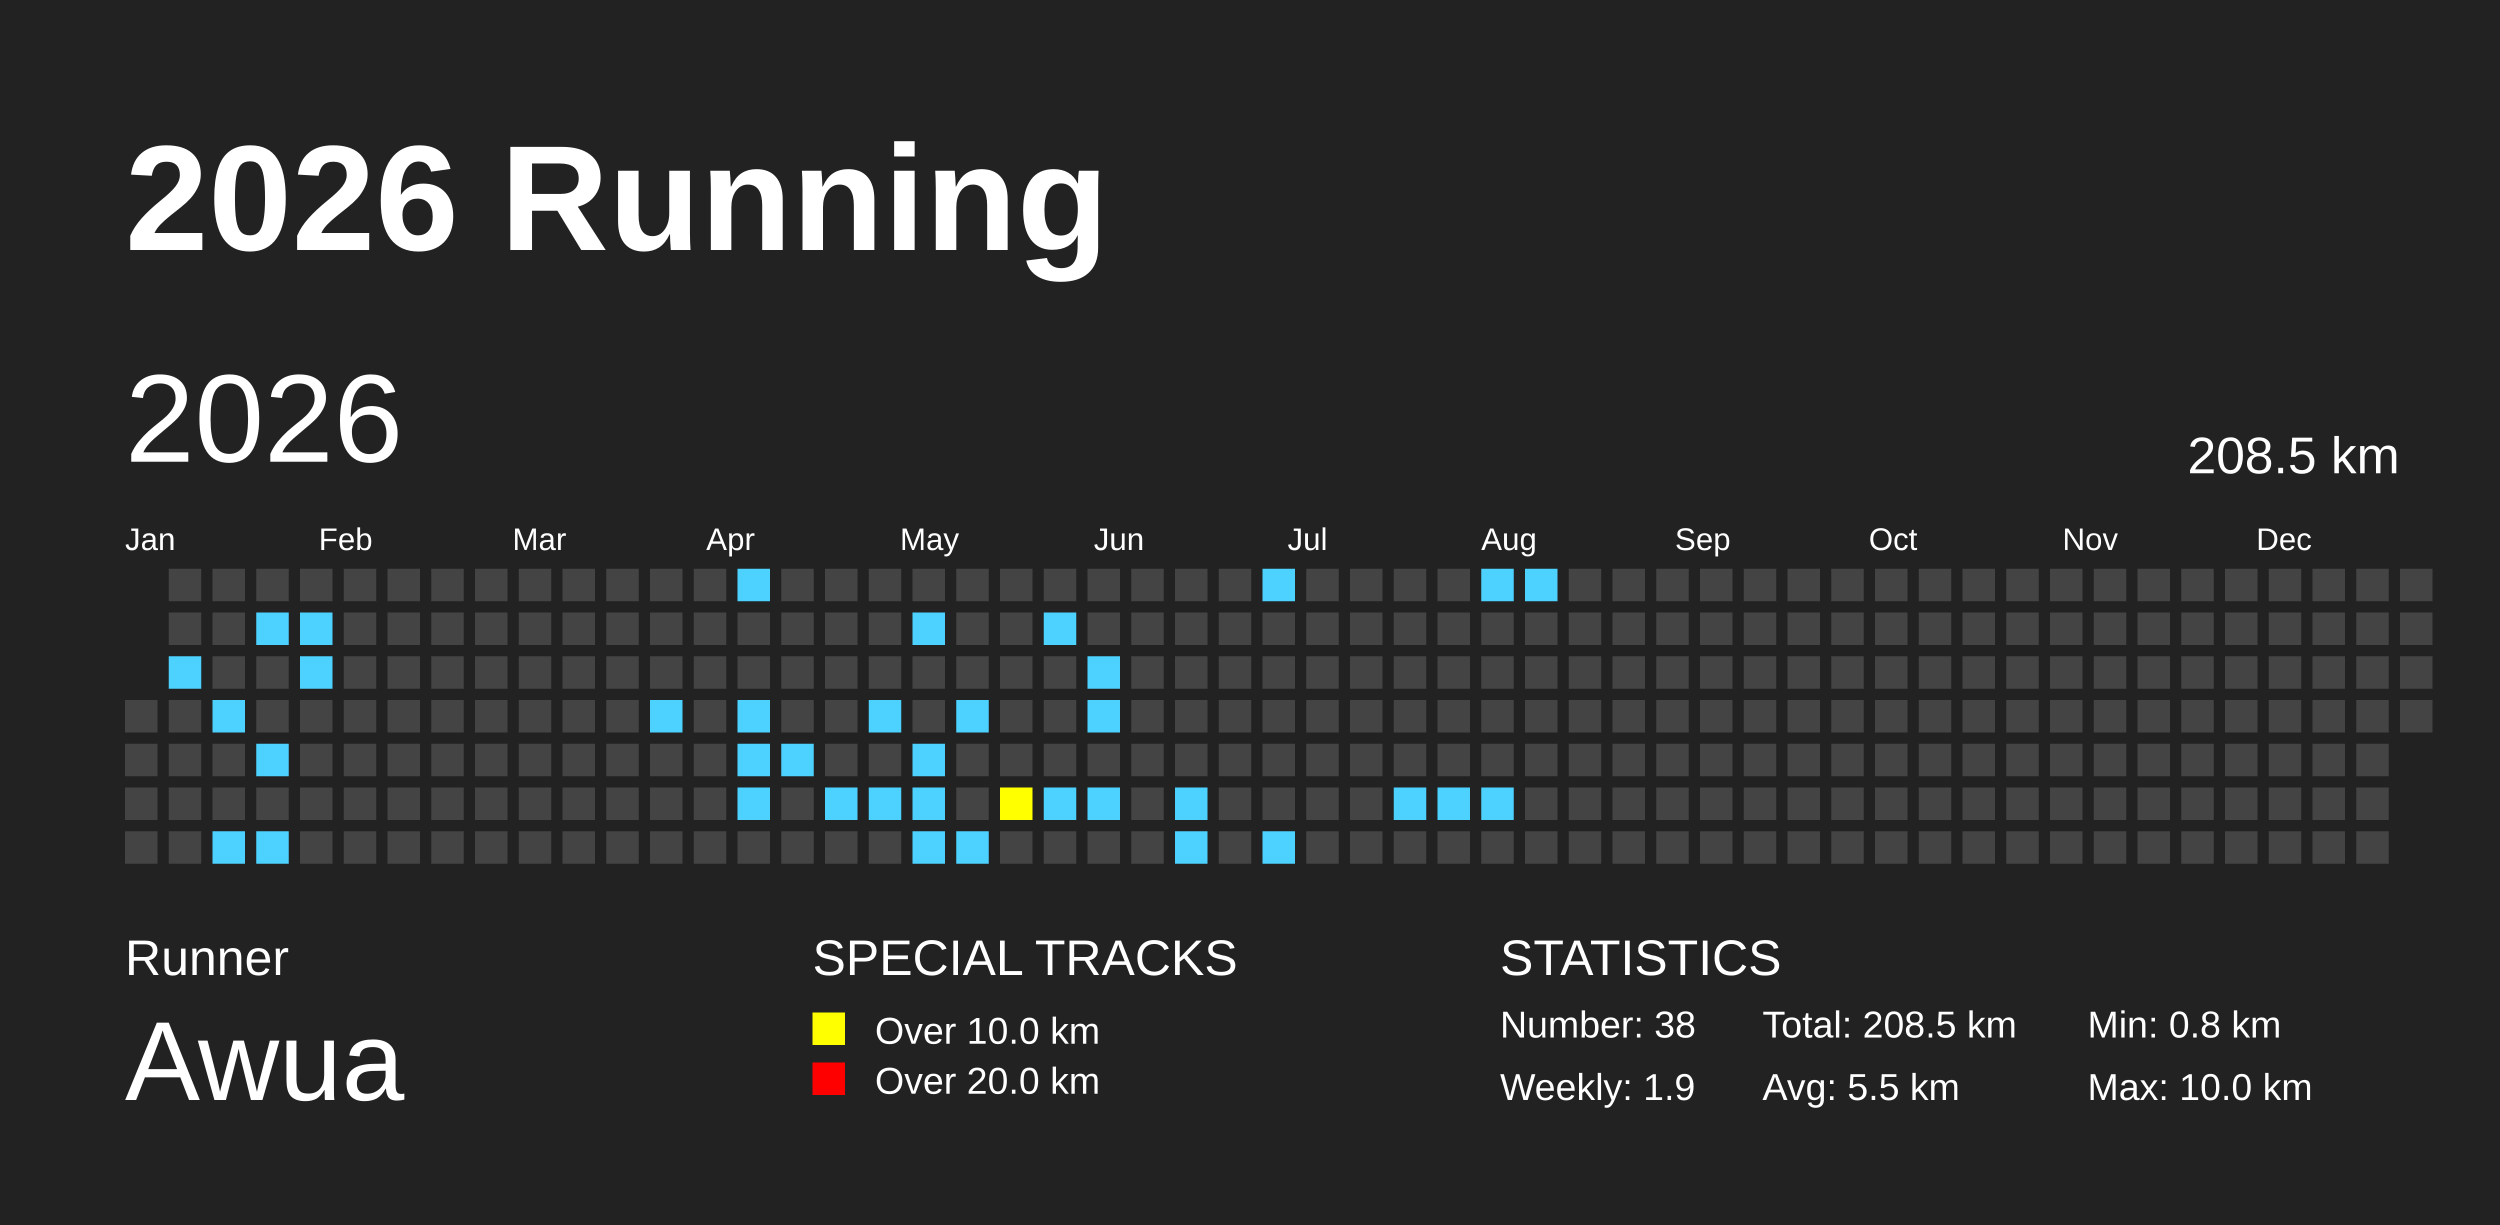
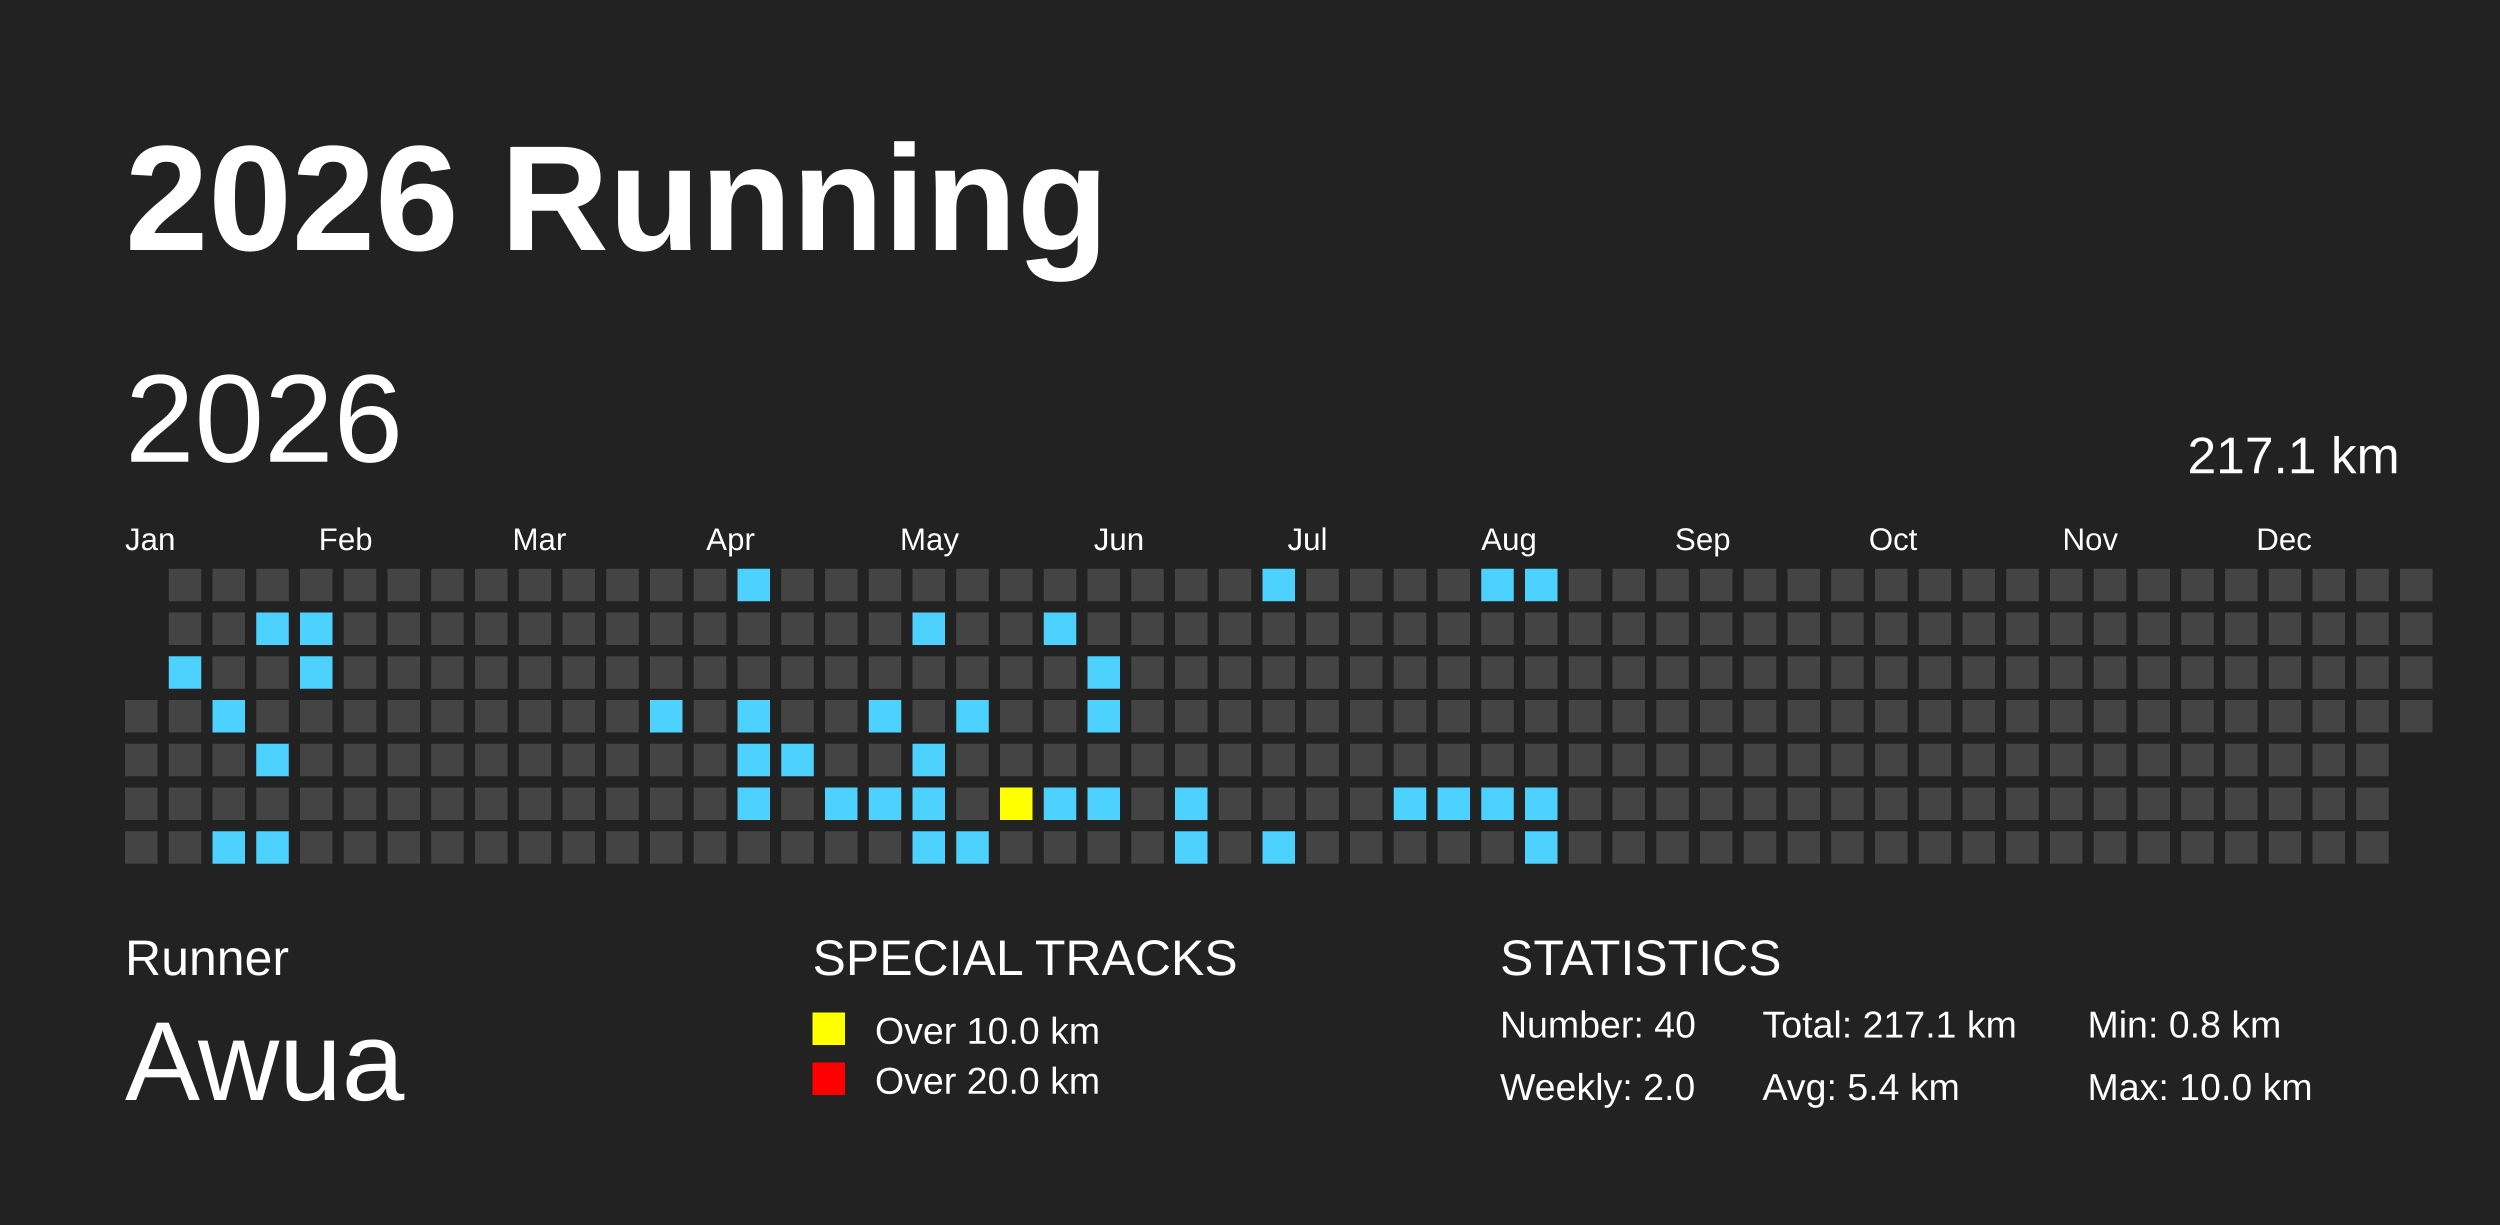
<svg xmlns="http://www.w3.org/2000/svg" baseProfile="full" height="98mm" version="1.1" viewBox="0,0,200,98" width="200mm">
  <defs />
  <rect fill="#222222" height="98" width="200" x="0" y="0" />
  <text fill="#FFFFFF" style="font-size:12px; font-family:Arial; font-weight:bold;" x="10" y="20">2026 Running</text>
  <text fill="#FFFFFF" style="font-size:4px; font-family:Arial" x="10" y="78">Runner</text>
  <text fill="#FFFFFF" style="font-size:9px; font-family:Arial" x="10" y="88">Awua</text>
  <text fill="#FFFFFF" style="font-size:4px; font-family:Arial" x="65" y="78">SPECIAL TRACKS</text>
  <rect fill="yellow" height="2.6" width="2.6" x="65" y="81" />
  <text fill="#FFFFFF" style="font-size:3px; font-family:Arial" x="70" y="83.5">Over 10.0 km</text>
  <rect fill="red" height="2.6" width="2.6" x="65" y="85" />
  <text fill="#FFFFFF" style="font-size:3px; font-family:Arial" x="70" y="87.5">Over 20.0 km</text>
  <text fill="#FFFFFF" style="font-size:4px; font-family:Arial" x="120" y="78">STATISTICS</text>
-   <text fill="#FFFFFF" style="font-size:3px; font-family:Arial" x="120" y="83">Number: 38</text>
-   <text fill="#FFFFFF" style="font-size:3px; font-family:Arial" x="120" y="88">Weekly: 1.9</text>
-   <text fill="#FFFFFF" style="font-size:3px; font-family:Arial" x="141" y="83">Total: 208.5 km</text>
-   <text fill="#FFFFFF" style="font-size:3px; font-family:Arial" x="141" y="88">Avg: 5.5 km</text>
+   <text fill="#FFFFFF" style="font-size:3px; font-family:Arial" x="120" y="83">Number: 40</text>
+   <text fill="#FFFFFF" style="font-size:3px; font-family:Arial" x="120" y="88">Weekly: 2.0</text>
+   <text fill="#FFFFFF" style="font-size:3px; font-family:Arial" x="141" y="83">Total: 217.1 km</text>
+   <text fill="#FFFFFF" style="font-size:3px; font-family:Arial" x="141" y="88">Avg: 5.4 km</text>
  <text fill="#FFFFFF" style="font-size:3px; font-family:Arial" x="167" y="83">Min: 0.8 km</text>
  <text fill="#FFFFFF" style="font-size:3px; font-family:Arial" x="167" y="88">Max: 10.0 km</text>
  <text dominant-baseline="hanging" fill="#FFFFFF" style="font-size:10.0px; font-family:Arial;" x="10" y="30">2026</text>
-   <text dominant-baseline="hanging" fill="#FFFFFF" style="font-size:4.125px; font-family:Arial;" x="175" y="35">208.5 km</text>
+   <text dominant-baseline="hanging" fill="#FFFFFF" style="font-size:4.125px; font-family:Arial;" x="175" y="35">217.1 km</text>
  <text fill="#FFFFFF" style="font-size:2.5px; font-family:Arial" x="10.0" y="44">Jan</text>
  <text fill="#FFFFFF" style="font-size:2.5px; font-family:Arial" x="25.5" y="44">Feb</text>
  <text fill="#FFFFFF" style="font-size:2.5px; font-family:Arial" x="41.0" y="44">Mar</text>
  <text fill="#FFFFFF" style="font-size:2.5px; font-family:Arial" x="56.5" y="44">Apr</text>
  <text fill="#FFFFFF" style="font-size:2.5px; font-family:Arial" x="72.0" y="44">May</text>
  <text fill="#FFFFFF" style="font-size:2.5px; font-family:Arial" x="87.5" y="44">Jun</text>
  <text fill="#FFFFFF" style="font-size:2.5px; font-family:Arial" x="103.0" y="44">Jul</text>
  <text fill="#FFFFFF" style="font-size:2.5px; font-family:Arial" x="118.5" y="44">Aug</text>
  <text fill="#FFFFFF" style="font-size:2.5px; font-family:Arial" x="134.0" y="44">Sep</text>
  <text fill="#FFFFFF" style="font-size:2.5px; font-family:Arial" x="149.5" y="44">Oct</text>
  <text fill="#FFFFFF" style="font-size:2.5px; font-family:Arial" x="165.0" y="44">Nov</text>
  <text fill="#FFFFFF" style="font-size:2.5px; font-family:Arial" x="180.5" y="44">Dec</text>
  <rect fill="#444444" height="2.6" width="2.6" x="10.0" y="56.0" />
  <rect fill="#444444" height="2.6" width="2.6" x="10.0" y="59.5" />
  <rect fill="#444444" height="2.6" width="2.6" x="10.0" y="63.0" />
  <rect fill="#444444" height="2.6" width="2.6" x="10.0" y="66.5" />
  <rect fill="#444444" height="2.6" width="2.6" x="13.5" y="45.5" />
  <rect fill="#444444" height="2.6" width="2.6" x="13.5" y="49.0" />
  <rect fill="#4DD2FF" height="2.6" width="2.6" x="13.5" y="52.5" />
  <rect fill="#444444" height="2.6" width="2.6" x="13.5" y="56.0" />
  <rect fill="#444444" height="2.6" width="2.6" x="13.5" y="59.5" />
  <rect fill="#444444" height="2.6" width="2.6" x="13.5" y="63.0" />
  <rect fill="#444444" height="2.6" width="2.6" x="13.5" y="66.5" />
  <rect fill="#444444" height="2.6" width="2.6" x="17.0" y="45.5" />
  <rect fill="#444444" height="2.6" width="2.6" x="17.0" y="49.0" />
  <rect fill="#444444" height="2.6" width="2.6" x="17.0" y="52.5" />
  <rect fill="#4DD2FF" height="2.6" width="2.6" x="17.0" y="56.0" />
  <rect fill="#444444" height="2.6" width="2.6" x="17.0" y="59.5" />
  <rect fill="#444444" height="2.6" width="2.6" x="17.0" y="63.0" />
  <rect fill="#4DD2FF" height="2.6" width="2.6" x="17.0" y="66.5" />
  <rect fill="#444444" height="2.6" width="2.6" x="20.5" y="45.5" />
  <rect fill="#4DD2FF" height="2.6" width="2.6" x="20.5" y="49.0" />
  <rect fill="#444444" height="2.6" width="2.6" x="20.5" y="52.5" />
  <rect fill="#444444" height="2.6" width="2.6" x="20.5" y="56.0" />
  <rect fill="#4DD2FF" height="2.6" width="2.6" x="20.5" y="59.5" />
  <rect fill="#444444" height="2.6" width="2.6" x="20.5" y="63.0" />
  <rect fill="#4DD2FF" height="2.6" width="2.6" x="20.5" y="66.5" />
  <rect fill="#444444" height="2.6" width="2.6" x="24.0" y="45.5" />
  <rect fill="#4DD2FF" height="2.6" width="2.6" x="24.0" y="49.0" />
  <rect fill="#4DD2FF" height="2.6" width="2.6" x="24.0" y="52.5" />
  <rect fill="#444444" height="2.6" width="2.6" x="24.0" y="56.0" />
  <rect fill="#444444" height="2.6" width="2.6" x="24.0" y="59.5" />
  <rect fill="#444444" height="2.6" width="2.6" x="24.0" y="63.0" />
  <rect fill="#444444" height="2.6" width="2.6" x="24.0" y="66.5" />
  <rect fill="#444444" height="2.6" width="2.6" x="27.5" y="45.5" />
  <rect fill="#444444" height="2.6" width="2.6" x="27.5" y="49.0" />
  <rect fill="#444444" height="2.6" width="2.6" x="27.5" y="52.5" />
  <rect fill="#444444" height="2.6" width="2.6" x="27.5" y="56.0" />
  <rect fill="#444444" height="2.6" width="2.6" x="27.5" y="59.5" />
  <rect fill="#444444" height="2.6" width="2.6" x="27.5" y="63.0" />
  <rect fill="#444444" height="2.6" width="2.6" x="27.5" y="66.5" />
  <rect fill="#444444" height="2.6" width="2.6" x="31.0" y="45.5" />
  <rect fill="#444444" height="2.6" width="2.6" x="31.0" y="49.0" />
  <rect fill="#444444" height="2.6" width="2.6" x="31.0" y="52.5" />
  <rect fill="#444444" height="2.6" width="2.6" x="31.0" y="56.0" />
  <rect fill="#444444" height="2.6" width="2.6" x="31.0" y="59.5" />
  <rect fill="#444444" height="2.6" width="2.6" x="31.0" y="63.0" />
  <rect fill="#444444" height="2.6" width="2.6" x="31.0" y="66.5" />
  <rect fill="#444444" height="2.6" width="2.6" x="34.5" y="45.5" />
  <rect fill="#444444" height="2.6" width="2.6" x="34.5" y="49.0" />
  <rect fill="#444444" height="2.6" width="2.6" x="34.5" y="52.5" />
  <rect fill="#444444" height="2.6" width="2.6" x="34.5" y="56.0" />
  <rect fill="#444444" height="2.6" width="2.6" x="34.5" y="59.5" />
  <rect fill="#444444" height="2.6" width="2.6" x="34.5" y="63.0" />
  <rect fill="#444444" height="2.6" width="2.6" x="34.5" y="66.5" />
  <rect fill="#444444" height="2.6" width="2.6" x="38.0" y="45.5" />
  <rect fill="#444444" height="2.6" width="2.6" x="38.0" y="49.0" />
  <rect fill="#444444" height="2.6" width="2.6" x="38.0" y="52.5" />
  <rect fill="#444444" height="2.6" width="2.6" x="38.0" y="56.0" />
  <rect fill="#444444" height="2.6" width="2.6" x="38.0" y="59.5" />
  <rect fill="#444444" height="2.6" width="2.6" x="38.0" y="63.0" />
  <rect fill="#444444" height="2.6" width="2.6" x="38.0" y="66.5" />
  <rect fill="#444444" height="2.6" width="2.6" x="41.5" y="45.5" />
  <rect fill="#444444" height="2.6" width="2.6" x="41.5" y="49.0" />
  <rect fill="#444444" height="2.6" width="2.6" x="41.5" y="52.5" />
  <rect fill="#444444" height="2.6" width="2.6" x="41.5" y="56.0" />
  <rect fill="#444444" height="2.6" width="2.6" x="41.5" y="59.5" />
  <rect fill="#444444" height="2.6" width="2.6" x="41.5" y="63.0" />
  <rect fill="#444444" height="2.6" width="2.6" x="41.5" y="66.5" />
  <rect fill="#444444" height="2.6" width="2.6" x="45.0" y="45.5" />
  <rect fill="#444444" height="2.6" width="2.6" x="45.0" y="49.0" />
  <rect fill="#444444" height="2.6" width="2.6" x="45.0" y="52.5" />
  <rect fill="#444444" height="2.6" width="2.6" x="45.0" y="56.0" />
  <rect fill="#444444" height="2.6" width="2.6" x="45.0" y="59.5" />
  <rect fill="#444444" height="2.6" width="2.6" x="45.0" y="63.0" />
  <rect fill="#444444" height="2.6" width="2.6" x="45.0" y="66.5" />
  <rect fill="#444444" height="2.6" width="2.6" x="48.5" y="45.5" />
  <rect fill="#444444" height="2.6" width="2.6" x="48.5" y="49.0" />
  <rect fill="#444444" height="2.6" width="2.6" x="48.5" y="52.5" />
  <rect fill="#444444" height="2.6" width="2.6" x="48.5" y="56.0" />
  <rect fill="#444444" height="2.6" width="2.6" x="48.5" y="59.5" />
  <rect fill="#444444" height="2.6" width="2.6" x="48.5" y="63.0" />
  <rect fill="#444444" height="2.6" width="2.6" x="48.5" y="66.5" />
  <rect fill="#444444" height="2.6" width="2.6" x="52.0" y="45.5" />
  <rect fill="#444444" height="2.6" width="2.6" x="52.0" y="49.0" />
  <rect fill="#444444" height="2.6" width="2.6" x="52.0" y="52.5" />
  <rect fill="#4DD2FF" height="2.6" width="2.6" x="52.0" y="56.0" />
  <rect fill="#444444" height="2.6" width="2.6" x="52.0" y="59.5" />
  <rect fill="#444444" height="2.6" width="2.6" x="52.0" y="63.0" />
  <rect fill="#444444" height="2.6" width="2.6" x="52.0" y="66.5" />
  <rect fill="#444444" height="2.6" width="2.6" x="55.5" y="45.5" />
  <rect fill="#444444" height="2.6" width="2.6" x="55.5" y="49.0" />
  <rect fill="#444444" height="2.6" width="2.6" x="55.5" y="52.5" />
  <rect fill="#444444" height="2.6" width="2.6" x="55.5" y="56.0" />
  <rect fill="#444444" height="2.6" width="2.6" x="55.5" y="59.5" />
  <rect fill="#444444" height="2.6" width="2.6" x="55.5" y="63.0" />
  <rect fill="#444444" height="2.6" width="2.6" x="55.5" y="66.5" />
  <rect fill="#4DD2FF" height="2.6" width="2.6" x="59.0" y="45.5" />
  <rect fill="#444444" height="2.6" width="2.6" x="59.0" y="49.0" />
  <rect fill="#444444" height="2.6" width="2.6" x="59.0" y="52.5" />
  <rect fill="#4DD2FF" height="2.6" width="2.6" x="59.0" y="56.0" />
  <rect fill="#4DD2FF" height="2.6" width="2.6" x="59.0" y="59.5" />
  <rect fill="#4DD2FF" height="2.6" width="2.6" x="59.0" y="63.0" />
  <rect fill="#444444" height="2.6" width="2.6" x="59.0" y="66.5" />
  <rect fill="#444444" height="2.6" width="2.6" x="62.5" y="45.5" />
  <rect fill="#444444" height="2.6" width="2.6" x="62.5" y="49.0" />
  <rect fill="#444444" height="2.6" width="2.6" x="62.5" y="52.5" />
  <rect fill="#444444" height="2.6" width="2.6" x="62.5" y="56.0" />
  <rect fill="#4DD2FF" height="2.6" width="2.6" x="62.5" y="59.5" />
  <rect fill="#444444" height="2.6" width="2.6" x="62.5" y="63.0" />
  <rect fill="#444444" height="2.6" width="2.6" x="62.5" y="66.5" />
  <rect fill="#444444" height="2.6" width="2.6" x="66.0" y="45.5" />
  <rect fill="#444444" height="2.6" width="2.6" x="66.0" y="49.0" />
  <rect fill="#444444" height="2.6" width="2.6" x="66.0" y="52.5" />
  <rect fill="#444444" height="2.6" width="2.6" x="66.0" y="56.0" />
  <rect fill="#444444" height="2.6" width="2.6" x="66.0" y="59.5" />
  <rect fill="#4DD2FF" height="2.6" width="2.6" x="66.0" y="63.0" />
  <rect fill="#444444" height="2.6" width="2.6" x="66.0" y="66.5" />
  <rect fill="#444444" height="2.6" width="2.6" x="69.5" y="45.5" />
  <rect fill="#444444" height="2.6" width="2.6" x="69.5" y="49.0" />
  <rect fill="#444444" height="2.6" width="2.6" x="69.5" y="52.5" />
  <rect fill="#4DD2FF" height="2.6" width="2.6" x="69.5" y="56.0" />
  <rect fill="#444444" height="2.6" width="2.6" x="69.5" y="59.5" />
  <rect fill="#4DD2FF" height="2.6" width="2.6" x="69.5" y="63.0" />
  <rect fill="#444444" height="2.6" width="2.6" x="69.5" y="66.5" />
  <rect fill="#444444" height="2.6" width="2.6" x="73.0" y="45.5" />
  <rect fill="#4DD2FF" height="2.6" width="2.6" x="73.0" y="49.0" />
  <rect fill="#444444" height="2.6" width="2.6" x="73.0" y="52.5" />
  <rect fill="#444444" height="2.6" width="2.6" x="73.0" y="56.0" />
  <rect fill="#4DD2FF" height="2.6" width="2.6" x="73.0" y="59.5" />
  <rect fill="#4DD2FF" height="2.6" width="2.6" x="73.0" y="63.0" />
  <rect fill="#4DD2FF" height="2.6" width="2.6" x="73.0" y="66.5" />
  <rect fill="#444444" height="2.6" width="2.6" x="76.5" y="45.5" />
  <rect fill="#444444" height="2.6" width="2.6" x="76.5" y="49.0" />
  <rect fill="#444444" height="2.6" width="2.6" x="76.5" y="52.5" />
  <rect fill="#4DD2FF" height="2.6" width="2.6" x="76.5" y="56.0" />
  <rect fill="#444444" height="2.6" width="2.6" x="76.5" y="59.5" />
  <rect fill="#444444" height="2.6" width="2.6" x="76.5" y="63.0" />
  <rect fill="#4DD2FF" height="2.6" width="2.6" x="76.5" y="66.5" />
  <rect fill="#444444" height="2.6" width="2.6" x="80.0" y="45.5" />
  <rect fill="#444444" height="2.6" width="2.6" x="80.0" y="49.0" />
  <rect fill="#444444" height="2.6" width="2.6" x="80.0" y="52.5" />
  <rect fill="#444444" height="2.6" width="2.6" x="80.0" y="56.0" />
  <rect fill="#444444" height="2.6" width="2.6" x="80.0" y="59.5" />
  <rect fill="yellow" height="2.6" width="2.6" x="80.0" y="63.0" />
  <rect fill="#444444" height="2.6" width="2.6" x="80.0" y="66.5" />
  <rect fill="#444444" height="2.6" width="2.6" x="83.5" y="45.5" />
  <rect fill="#4DD2FF" height="2.6" width="2.6" x="83.5" y="49.0" />
  <rect fill="#444444" height="2.6" width="2.6" x="83.5" y="52.5" />
  <rect fill="#444444" height="2.6" width="2.6" x="83.5" y="56.0" />
  <rect fill="#444444" height="2.6" width="2.6" x="83.5" y="59.5" />
  <rect fill="#4DD2FF" height="2.6" width="2.6" x="83.5" y="63.0" />
  <rect fill="#444444" height="2.6" width="2.6" x="83.5" y="66.5" />
  <rect fill="#444444" height="2.6" width="2.6" x="87.0" y="45.5" />
  <rect fill="#444444" height="2.6" width="2.6" x="87.0" y="49.0" />
  <rect fill="#4DD2FF" height="2.6" width="2.6" x="87.0" y="52.5" />
  <rect fill="#4DD2FF" height="2.6" width="2.6" x="87.0" y="56.0" />
  <rect fill="#444444" height="2.6" width="2.6" x="87.0" y="59.5" />
  <rect fill="#4DD2FF" height="2.6" width="2.6" x="87.0" y="63.0" />
  <rect fill="#444444" height="2.6" width="2.6" x="87.0" y="66.5" />
  <rect fill="#444444" height="2.6" width="2.6" x="90.5" y="45.5" />
  <rect fill="#444444" height="2.6" width="2.6" x="90.5" y="49.0" />
  <rect fill="#444444" height="2.6" width="2.6" x="90.5" y="52.5" />
  <rect fill="#444444" height="2.6" width="2.6" x="90.5" y="56.0" />
  <rect fill="#444444" height="2.6" width="2.6" x="90.5" y="59.5" />
  <rect fill="#444444" height="2.6" width="2.6" x="90.5" y="63.0" />
  <rect fill="#444444" height="2.6" width="2.6" x="90.5" y="66.5" />
  <rect fill="#444444" height="2.6" width="2.6" x="94.0" y="45.5" />
  <rect fill="#444444" height="2.6" width="2.6" x="94.0" y="49.0" />
  <rect fill="#444444" height="2.6" width="2.6" x="94.0" y="52.5" />
  <rect fill="#444444" height="2.6" width="2.6" x="94.0" y="56.0" />
  <rect fill="#444444" height="2.6" width="2.6" x="94.0" y="59.5" />
  <rect fill="#4DD2FF" height="2.6" width="2.6" x="94.0" y="63.0" />
  <rect fill="#4DD2FF" height="2.6" width="2.6" x="94.0" y="66.5" />
  <rect fill="#444444" height="2.6" width="2.6" x="97.5" y="45.5" />
  <rect fill="#444444" height="2.6" width="2.6" x="97.5" y="49.0" />
  <rect fill="#444444" height="2.6" width="2.6" x="97.5" y="52.5" />
  <rect fill="#444444" height="2.6" width="2.6" x="97.5" y="56.0" />
  <rect fill="#444444" height="2.6" width="2.6" x="97.5" y="59.5" />
  <rect fill="#444444" height="2.6" width="2.6" x="97.5" y="63.0" />
  <rect fill="#444444" height="2.6" width="2.6" x="97.5" y="66.5" />
  <rect fill="#4DD2FF" height="2.6" width="2.6" x="101.0" y="45.5" />
  <rect fill="#444444" height="2.6" width="2.6" x="101.0" y="49.0" />
  <rect fill="#444444" height="2.6" width="2.6" x="101.0" y="52.5" />
  <rect fill="#444444" height="2.6" width="2.6" x="101.0" y="56.0" />
  <rect fill="#444444" height="2.6" width="2.6" x="101.0" y="59.5" />
  <rect fill="#444444" height="2.6" width="2.6" x="101.0" y="63.0" />
  <rect fill="#4DD2FF" height="2.6" width="2.6" x="101.0" y="66.5" />
  <rect fill="#444444" height="2.6" width="2.6" x="104.5" y="45.5" />
  <rect fill="#444444" height="2.6" width="2.6" x="104.5" y="49.0" />
  <rect fill="#444444" height="2.6" width="2.6" x="104.5" y="52.5" />
  <rect fill="#444444" height="2.6" width="2.6" x="104.5" y="56.0" />
  <rect fill="#444444" height="2.6" width="2.6" x="104.5" y="59.5" />
  <rect fill="#444444" height="2.6" width="2.6" x="104.5" y="63.0" />
  <rect fill="#444444" height="2.6" width="2.6" x="104.5" y="66.5" />
  <rect fill="#444444" height="2.6" width="2.6" x="108.0" y="45.5" />
  <rect fill="#444444" height="2.6" width="2.6" x="108.0" y="49.0" />
  <rect fill="#444444" height="2.6" width="2.6" x="108.0" y="52.5" />
  <rect fill="#444444" height="2.6" width="2.6" x="108.0" y="56.0" />
  <rect fill="#444444" height="2.6" width="2.6" x="108.0" y="59.5" />
  <rect fill="#444444" height="2.6" width="2.6" x="108.0" y="63.0" />
  <rect fill="#444444" height="2.6" width="2.6" x="108.0" y="66.5" />
  <rect fill="#444444" height="2.6" width="2.6" x="111.5" y="45.5" />
  <rect fill="#444444" height="2.6" width="2.6" x="111.5" y="49.0" />
  <rect fill="#444444" height="2.6" width="2.6" x="111.5" y="52.5" />
  <rect fill="#444444" height="2.6" width="2.6" x="111.5" y="56.0" />
  <rect fill="#444444" height="2.6" width="2.6" x="111.5" y="59.5" />
  <rect fill="#4DD2FF" height="2.6" width="2.6" x="111.5" y="63.0" />
  <rect fill="#444444" height="2.6" width="2.6" x="111.5" y="66.5" />
  <rect fill="#444444" height="2.6" width="2.6" x="115.0" y="45.5" />
  <rect fill="#444444" height="2.6" width="2.6" x="115.0" y="49.0" />
  <rect fill="#444444" height="2.6" width="2.6" x="115.0" y="52.5" />
  <rect fill="#444444" height="2.6" width="2.6" x="115.0" y="56.0" />
  <rect fill="#444444" height="2.6" width="2.6" x="115.0" y="59.5" />
  <rect fill="#4DD2FF" height="2.6" width="2.6" x="115.0" y="63.0" />
  <rect fill="#444444" height="2.6" width="2.6" x="115.0" y="66.5" />
  <rect fill="#4DD2FF" height="2.6" width="2.6" x="118.5" y="45.5" />
  <rect fill="#444444" height="2.6" width="2.6" x="118.5" y="49.0" />
  <rect fill="#444444" height="2.6" width="2.6" x="118.5" y="52.5" />
  <rect fill="#444444" height="2.6" width="2.6" x="118.5" y="56.0" />
  <rect fill="#444444" height="2.6" width="2.6" x="118.5" y="59.5" />
  <rect fill="#4DD2FF" height="2.6" width="2.6" x="118.5" y="63.0" />
  <rect fill="#444444" height="2.6" width="2.6" x="118.5" y="66.5" />
  <rect fill="#4DD2FF" height="2.6" width="2.6" x="122.0" y="45.5" />
  <rect fill="#444444" height="2.6" width="2.6" x="122.0" y="49.0" />
  <rect fill="#444444" height="2.6" width="2.6" x="122.0" y="52.5" />
  <rect fill="#444444" height="2.6" width="2.6" x="122.0" y="56.0" />
  <rect fill="#444444" height="2.6" width="2.6" x="122.0" y="59.5" />
-   <rect fill="#444444" height="2.6" width="2.6" x="122.0" y="63.0" />
-   <rect fill="#444444" height="2.6" width="2.6" x="122.0" y="66.5" />
+   <rect fill="#4DD2FF" height="2.6" width="2.6" x="122.0" y="63.0" />
+   <rect fill="#4DD2FF" height="2.6" width="2.6" x="122.0" y="66.5" />
  <rect fill="#444444" height="2.6" width="2.6" x="125.5" y="45.5" />
  <rect fill="#444444" height="2.6" width="2.6" x="125.5" y="49.0" />
  <rect fill="#444444" height="2.6" width="2.6" x="125.5" y="52.5" />
  <rect fill="#444444" height="2.6" width="2.6" x="125.5" y="56.0" />
  <rect fill="#444444" height="2.6" width="2.6" x="125.5" y="59.5" />
  <rect fill="#444444" height="2.6" width="2.6" x="125.5" y="63.0" />
  <rect fill="#444444" height="2.6" width="2.6" x="125.5" y="66.5" />
  <rect fill="#444444" height="2.6" width="2.6" x="129.0" y="45.5" />
  <rect fill="#444444" height="2.6" width="2.6" x="129.0" y="49.0" />
  <rect fill="#444444" height="2.6" width="2.6" x="129.0" y="52.5" />
  <rect fill="#444444" height="2.6" width="2.6" x="129.0" y="56.0" />
  <rect fill="#444444" height="2.6" width="2.6" x="129.0" y="59.5" />
  <rect fill="#444444" height="2.6" width="2.6" x="129.0" y="63.0" />
  <rect fill="#444444" height="2.6" width="2.6" x="129.0" y="66.5" />
  <rect fill="#444444" height="2.6" width="2.6" x="132.5" y="45.5" />
  <rect fill="#444444" height="2.6" width="2.6" x="132.5" y="49.0" />
  <rect fill="#444444" height="2.6" width="2.6" x="132.5" y="52.5" />
  <rect fill="#444444" height="2.6" width="2.6" x="132.5" y="56.0" />
  <rect fill="#444444" height="2.6" width="2.6" x="132.5" y="59.5" />
  <rect fill="#444444" height="2.6" width="2.6" x="132.5" y="63.0" />
  <rect fill="#444444" height="2.6" width="2.6" x="132.5" y="66.5" />
  <rect fill="#444444" height="2.6" width="2.6" x="136.0" y="45.5" />
  <rect fill="#444444" height="2.6" width="2.6" x="136.0" y="49.0" />
  <rect fill="#444444" height="2.6" width="2.6" x="136.0" y="52.5" />
  <rect fill="#444444" height="2.6" width="2.6" x="136.0" y="56.0" />
  <rect fill="#444444" height="2.6" width="2.6" x="136.0" y="59.5" />
  <rect fill="#444444" height="2.6" width="2.6" x="136.0" y="63.0" />
  <rect fill="#444444" height="2.6" width="2.6" x="136.0" y="66.5" />
  <rect fill="#444444" height="2.6" width="2.6" x="139.5" y="45.5" />
  <rect fill="#444444" height="2.6" width="2.6" x="139.5" y="49.0" />
  <rect fill="#444444" height="2.6" width="2.6" x="139.5" y="52.5" />
  <rect fill="#444444" height="2.6" width="2.6" x="139.5" y="56.0" />
  <rect fill="#444444" height="2.6" width="2.6" x="139.5" y="59.5" />
  <rect fill="#444444" height="2.6" width="2.6" x="139.5" y="63.0" />
  <rect fill="#444444" height="2.6" width="2.6" x="139.5" y="66.5" />
  <rect fill="#444444" height="2.6" width="2.6" x="143.0" y="45.5" />
  <rect fill="#444444" height="2.6" width="2.6" x="143.0" y="49.0" />
  <rect fill="#444444" height="2.6" width="2.6" x="143.0" y="52.5" />
  <rect fill="#444444" height="2.6" width="2.6" x="143.0" y="56.0" />
  <rect fill="#444444" height="2.6" width="2.6" x="143.0" y="59.5" />
  <rect fill="#444444" height="2.6" width="2.6" x="143.0" y="63.0" />
  <rect fill="#444444" height="2.6" width="2.6" x="143.0" y="66.5" />
  <rect fill="#444444" height="2.6" width="2.6" x="146.5" y="45.5" />
  <rect fill="#444444" height="2.6" width="2.6" x="146.5" y="49.0" />
  <rect fill="#444444" height="2.6" width="2.6" x="146.5" y="52.5" />
  <rect fill="#444444" height="2.6" width="2.6" x="146.5" y="56.0" />
  <rect fill="#444444" height="2.6" width="2.6" x="146.5" y="59.5" />
  <rect fill="#444444" height="2.6" width="2.6" x="146.5" y="63.0" />
  <rect fill="#444444" height="2.6" width="2.6" x="146.5" y="66.5" />
  <rect fill="#444444" height="2.6" width="2.6" x="150.0" y="45.5" />
  <rect fill="#444444" height="2.6" width="2.6" x="150.0" y="49.0" />
  <rect fill="#444444" height="2.6" width="2.6" x="150.0" y="52.5" />
  <rect fill="#444444" height="2.6" width="2.6" x="150.0" y="56.0" />
  <rect fill="#444444" height="2.6" width="2.6" x="150.0" y="59.5" />
  <rect fill="#444444" height="2.6" width="2.6" x="150.0" y="63.0" />
  <rect fill="#444444" height="2.6" width="2.6" x="150.0" y="66.5" />
  <rect fill="#444444" height="2.6" width="2.6" x="153.5" y="45.5" />
  <rect fill="#444444" height="2.6" width="2.6" x="153.5" y="49.0" />
  <rect fill="#444444" height="2.6" width="2.6" x="153.5" y="52.5" />
  <rect fill="#444444" height="2.6" width="2.6" x="153.5" y="56.0" />
  <rect fill="#444444" height="2.6" width="2.6" x="153.5" y="59.5" />
  <rect fill="#444444" height="2.6" width="2.6" x="153.5" y="63.0" />
  <rect fill="#444444" height="2.6" width="2.6" x="153.5" y="66.5" />
  <rect fill="#444444" height="2.6" width="2.6" x="157.0" y="45.5" />
  <rect fill="#444444" height="2.6" width="2.6" x="157.0" y="49.0" />
  <rect fill="#444444" height="2.6" width="2.6" x="157.0" y="52.5" />
  <rect fill="#444444" height="2.6" width="2.6" x="157.0" y="56.0" />
  <rect fill="#444444" height="2.6" width="2.6" x="157.0" y="59.5" />
  <rect fill="#444444" height="2.6" width="2.6" x="157.0" y="63.0" />
  <rect fill="#444444" height="2.6" width="2.6" x="157.0" y="66.5" />
  <rect fill="#444444" height="2.6" width="2.6" x="160.5" y="45.5" />
  <rect fill="#444444" height="2.6" width="2.6" x="160.5" y="49.0" />
  <rect fill="#444444" height="2.6" width="2.6" x="160.5" y="52.5" />
  <rect fill="#444444" height="2.6" width="2.6" x="160.5" y="56.0" />
  <rect fill="#444444" height="2.6" width="2.6" x="160.5" y="59.5" />
  <rect fill="#444444" height="2.6" width="2.6" x="160.5" y="63.0" />
  <rect fill="#444444" height="2.6" width="2.6" x="160.5" y="66.5" />
  <rect fill="#444444" height="2.6" width="2.6" x="164.0" y="45.5" />
  <rect fill="#444444" height="2.6" width="2.6" x="164.0" y="49.0" />
  <rect fill="#444444" height="2.6" width="2.6" x="164.0" y="52.5" />
  <rect fill="#444444" height="2.6" width="2.6" x="164.0" y="56.0" />
  <rect fill="#444444" height="2.6" width="2.6" x="164.0" y="59.5" />
  <rect fill="#444444" height="2.6" width="2.6" x="164.0" y="63.0" />
  <rect fill="#444444" height="2.6" width="2.6" x="164.0" y="66.5" />
  <rect fill="#444444" height="2.6" width="2.6" x="167.5" y="45.5" />
  <rect fill="#444444" height="2.6" width="2.6" x="167.5" y="49.0" />
  <rect fill="#444444" height="2.6" width="2.6" x="167.5" y="52.5" />
  <rect fill="#444444" height="2.6" width="2.6" x="167.5" y="56.0" />
  <rect fill="#444444" height="2.6" width="2.6" x="167.5" y="59.5" />
  <rect fill="#444444" height="2.6" width="2.6" x="167.5" y="63.0" />
  <rect fill="#444444" height="2.6" width="2.6" x="167.5" y="66.5" />
  <rect fill="#444444" height="2.6" width="2.6" x="171.0" y="45.5" />
  <rect fill="#444444" height="2.6" width="2.6" x="171.0" y="49.0" />
  <rect fill="#444444" height="2.6" width="2.6" x="171.0" y="52.5" />
  <rect fill="#444444" height="2.6" width="2.6" x="171.0" y="56.0" />
  <rect fill="#444444" height="2.6" width="2.6" x="171.0" y="59.5" />
  <rect fill="#444444" height="2.6" width="2.6" x="171.0" y="63.0" />
  <rect fill="#444444" height="2.6" width="2.6" x="171.0" y="66.5" />
  <rect fill="#444444" height="2.6" width="2.6" x="174.5" y="45.5" />
  <rect fill="#444444" height="2.6" width="2.6" x="174.5" y="49.0" />
  <rect fill="#444444" height="2.6" width="2.6" x="174.5" y="52.5" />
  <rect fill="#444444" height="2.6" width="2.6" x="174.5" y="56.0" />
  <rect fill="#444444" height="2.6" width="2.6" x="174.5" y="59.5" />
  <rect fill="#444444" height="2.6" width="2.6" x="174.5" y="63.0" />
  <rect fill="#444444" height="2.6" width="2.6" x="174.5" y="66.5" />
  <rect fill="#444444" height="2.6" width="2.6" x="178.0" y="45.5" />
  <rect fill="#444444" height="2.6" width="2.6" x="178.0" y="49.0" />
  <rect fill="#444444" height="2.6" width="2.6" x="178.0" y="52.5" />
  <rect fill="#444444" height="2.6" width="2.6" x="178.0" y="56.0" />
  <rect fill="#444444" height="2.6" width="2.6" x="178.0" y="59.5" />
  <rect fill="#444444" height="2.6" width="2.6" x="178.0" y="63.0" />
  <rect fill="#444444" height="2.6" width="2.6" x="178.0" y="66.5" />
  <rect fill="#444444" height="2.6" width="2.6" x="181.5" y="45.5" />
  <rect fill="#444444" height="2.6" width="2.6" x="181.5" y="49.0" />
  <rect fill="#444444" height="2.6" width="2.6" x="181.5" y="52.5" />
  <rect fill="#444444" height="2.6" width="2.6" x="181.5" y="56.0" />
  <rect fill="#444444" height="2.6" width="2.6" x="181.5" y="59.5" />
  <rect fill="#444444" height="2.6" width="2.6" x="181.5" y="63.0" />
  <rect fill="#444444" height="2.6" width="2.6" x="181.5" y="66.5" />
  <rect fill="#444444" height="2.6" width="2.6" x="185.0" y="45.5" />
  <rect fill="#444444" height="2.6" width="2.6" x="185.0" y="49.0" />
  <rect fill="#444444" height="2.6" width="2.6" x="185.0" y="52.5" />
  <rect fill="#444444" height="2.6" width="2.6" x="185.0" y="56.0" />
  <rect fill="#444444" height="2.6" width="2.6" x="185.0" y="59.5" />
  <rect fill="#444444" height="2.6" width="2.6" x="185.0" y="63.0" />
  <rect fill="#444444" height="2.6" width="2.6" x="185.0" y="66.5" />
  <rect fill="#444444" height="2.6" width="2.6" x="188.5" y="45.5" />
  <rect fill="#444444" height="2.6" width="2.6" x="188.5" y="49.0" />
  <rect fill="#444444" height="2.6" width="2.6" x="188.5" y="52.5" />
  <rect fill="#444444" height="2.6" width="2.6" x="188.5" y="56.0" />
  <rect fill="#444444" height="2.6" width="2.6" x="188.5" y="59.5" />
  <rect fill="#444444" height="2.6" width="2.6" x="188.5" y="63.0" />
  <rect fill="#444444" height="2.6" width="2.6" x="188.5" y="66.5" />
  <rect fill="#444444" height="2.6" width="2.6" x="192.0" y="45.5" />
  <rect fill="#444444" height="2.6" width="2.6" x="192.0" y="49.0" />
  <rect fill="#444444" height="2.6" width="2.6" x="192.0" y="52.5" />
  <rect fill="#444444" height="2.6" width="2.6" x="192.0" y="56.0" />
</svg>
